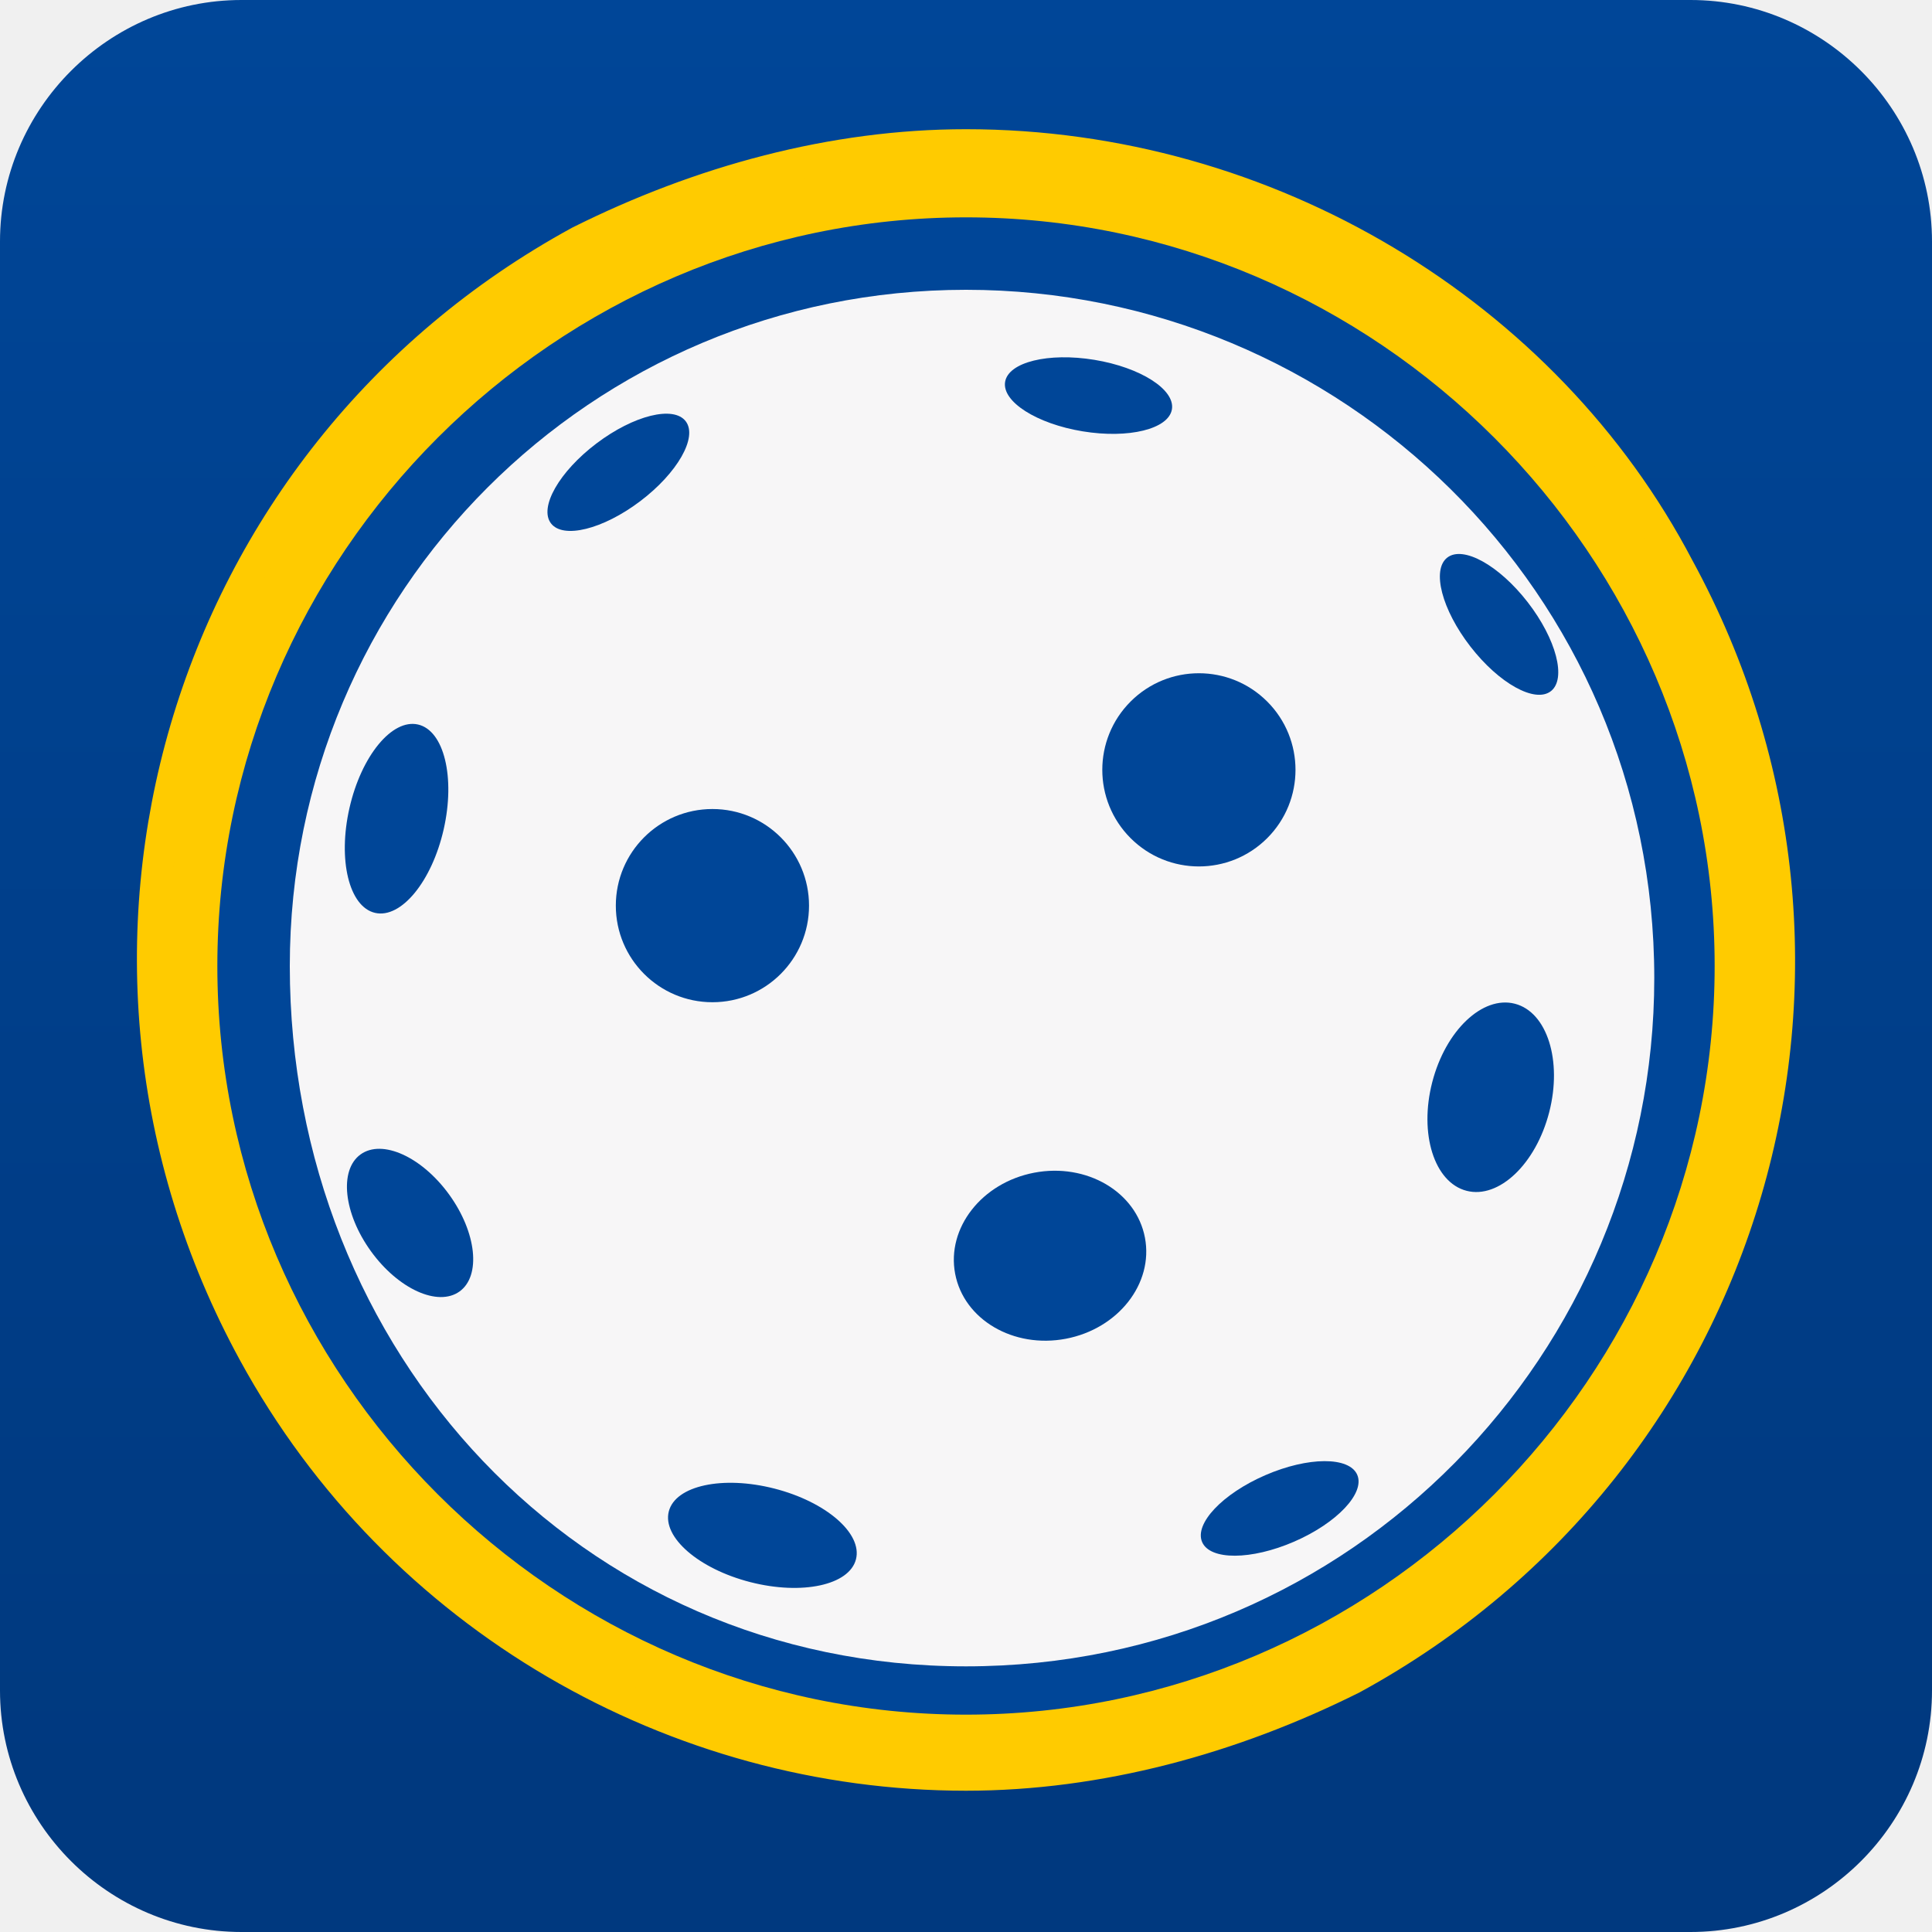
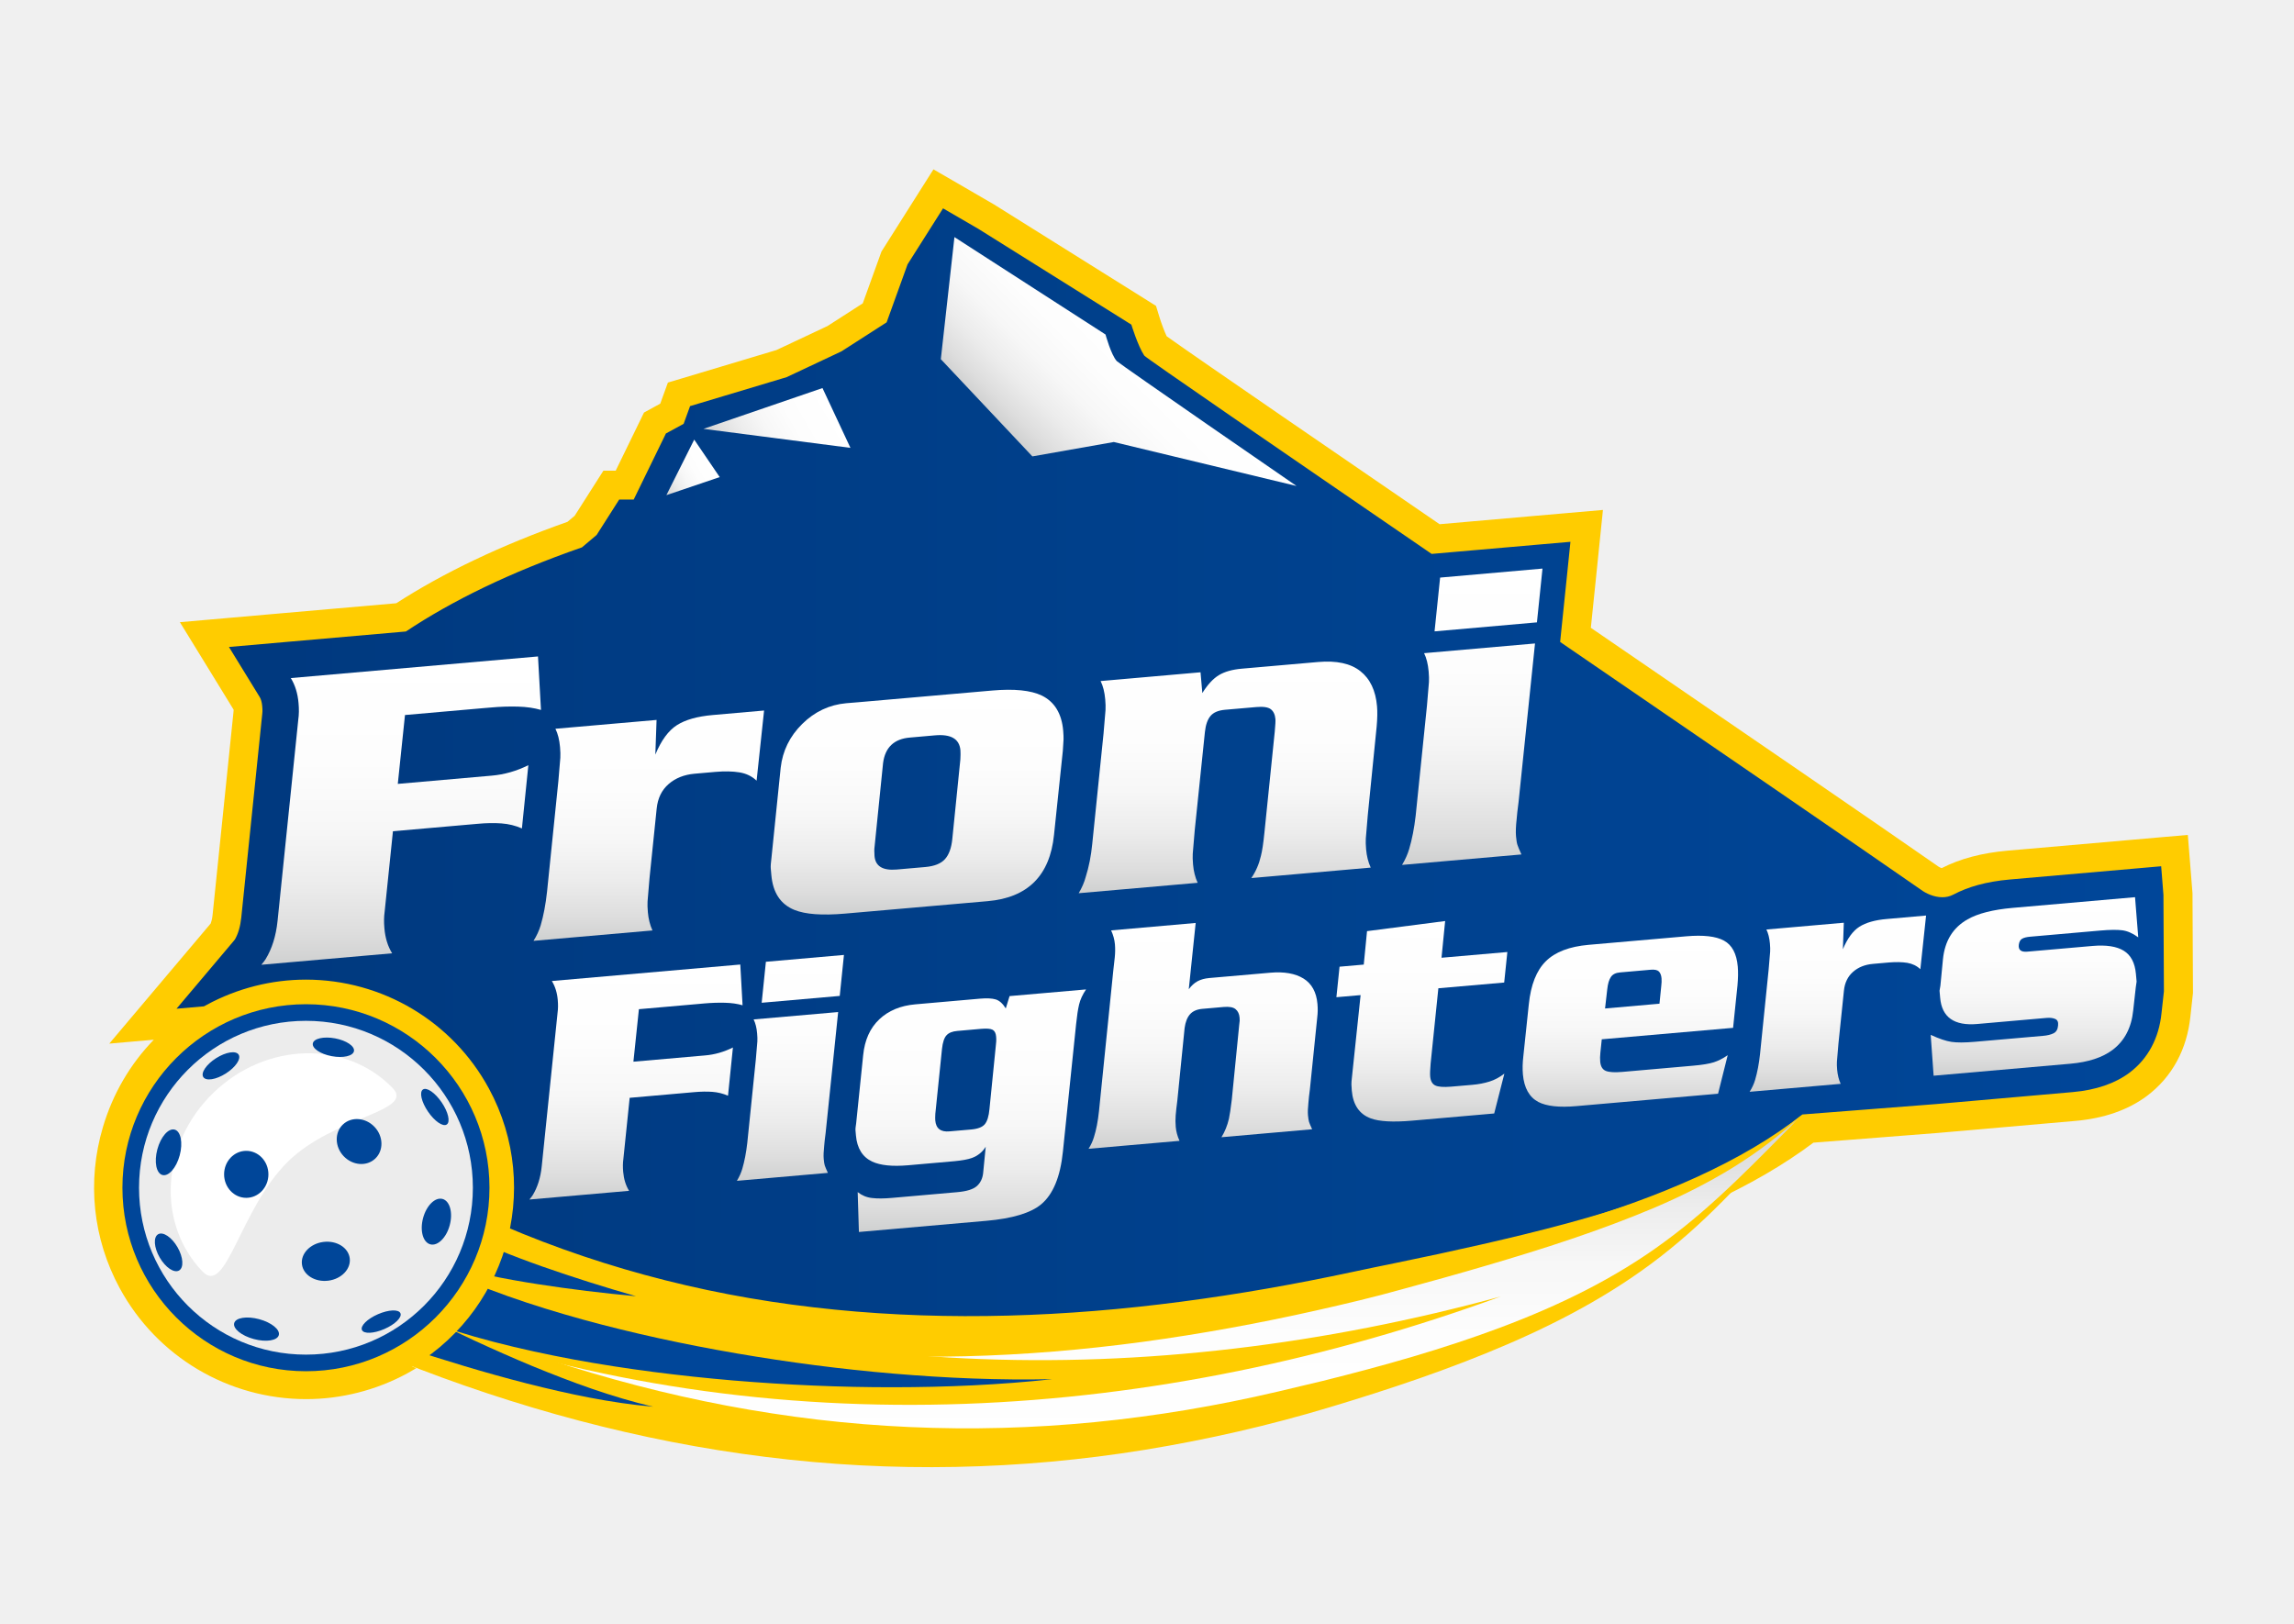
- <svg xmlns="http://www.w3.org/2000/svg" version="1.1" id="Ebene_1" x="0px" y="0px" viewBox="0 0 16 16" style="enable-background:new 0 0 16 16;" xml:space="preserve">
+ <svg xmlns="http://www.w3.org/2000/svg" version="1.1" x="0px" y="0px" viewBox="0 0 392.37 277.73" style="enable-background:new 0 0 392.37 277.73;" xml:space="preserve">
  <style type="text/css">
- 	.st0{fill:url(#SVGID_1_);}
- 	.st1{fill:#FFCB00;}
- 	.st2{fill:url(#SVGID_2_);}
- 	.st3{fill:#004698;}
- 	.st4{fill:none;}
- 	.st5{fill:#FFCB00;stroke:#FFCB00;stroke-width:0.26;stroke-miterlimit:10;}
- 	.st6{fill:#F7F6F7;}
+ 	.st0{fill:none;stroke:#000000;stroke-width:5.669;stroke-miterlimit:10;}
+ 	.st1{fill:none;}
+ 	.st2{fill:#004699;}
+ 	.st3{fill:none;stroke:#004699;stroke-width:4.252;stroke-miterlimit:10;}
+ 	.st4{fill:url(#SVGID_1_);}
+ 	.st5{fill:#FFCC00;}
+ 	.st6{fill:url(#SVGID_2_);}
+ 	.st7{fill:url(#SVGID_3_);}
+ 	.st8{fill:url(#SVGID_4_);}
+ 	.st9{fill:url(#SVGID_5_);}
+ 	.st10{fill:none;stroke:#FFCC00;stroke-width:5.492;stroke-miterlimit:10;}
+ 	.st11{fill:#FFCC00;stroke:#FFCC00;stroke-width:3.114;stroke-miterlimit:10;}
+ 	.st12{fill:#ECECEC;}
+ 	.st13{fill:#FFFFFF;}
+ 	.st14{fill:url(#SVGID_6_);}
+ 	.st15{fill:url(#SVGID_7_);}
+ 	.st16{fill:url(#SVGID_8_);}
+ 	.st17{fill:url(#SVGID_9_);}
+ 	.st18{fill:url(#SVGID_10_);}
+ 	.st19{fill:url(#SVGID_11_);}
+ 	.st20{fill:url(#SVGID_12_);}
+ 	.st21{fill:url(#SVGID_13_);}
+ 	.st22{fill:url(#SVGID_14_);}
+ 	.st23{fill:url(#SVGID_15_);}
+ 	.st24{fill:url(#SVGID_16_);}
+ 	.st25{fill:url(#SVGID_17_);}
+ 	.st26{fill:url(#SVGID_18_);}
</style>
-   <g>
-     <linearGradient id="SVGID_1_" gradientUnits="userSpaceOnUse" x1="-3.637979e-12" y1="8" x2="16" y2="8" gradientTransform="matrix(6.123234e-17 -1 1 6.123234e-17 0 16)">
-       <stop offset="7.943308e-02" style="stop-color:#00397F" />
-       <stop offset="1" style="stop-color:#004698" />
-     </linearGradient>
-     <path class="st0" d="M14,0c1.1,0,2,0.9,2,2v12c0,1.1-0.9,2-2,2H2c-1.1,0-2-0.9-2-2V2c0-1.1,0.9-2,2-2H14z" />
-   </g>
-   <g>
-     <path class="st5" d="M8,2.3c2,0,4,1.1,5,3c1.5,2.7,0.5,6.2-2.3,7.7c-0.9,0.5-1.8,0.7-2.7,0.7c-2,0-4-1.1-5-3C1.5,8,2.6,4.5,5.3,3   C6.2,2.6,7.1,2.3,8,2.3 M8,1.2L8,1.2c-1.1,0-2.2,0.3-3.2,0.8c-3.3,1.8-4.5,5.9-2.7,9.2c1.2,2.2,3.5,3.5,5.9,3.5   c1.1,0,2.2-0.3,3.2-0.8c3.3-1.8,4.5-5.9,2.7-9.2C12.8,2.6,10.5,1.2,8,1.2L8,1.2z" />
-     <g>
-       <path class="st6" d="M8,14C4.7,14,2.1,11.3,2.1,8S4.7,2.1,8,2.1s5.9,2.7,5.9,5.9S11.3,14,8,14z" />
-       <path class="st3" d="M8,2.4c3.1,0,5.7,2.5,5.7,5.7c0,3.1-2.5,5.7-5.7,5.7S2.4,11.2,2.4,8C2.4,4.9,4.9,2.4,8,2.4 M8,1.8    C4.6,1.8,1.8,4.6,1.8,8s2.8,6.2,6.2,6.2s6.2-2.8,6.2-6.2S11.4,1.8,8,1.8L8,1.8z" />
-     </g>
-     <circle class="st3" cx="5.9" cy="7.5" r="0.8" />
-     <ellipse transform="matrix(0.707 -0.7072 0.7072 0.707 -1.5966 8.852)" class="st3" cx="9.9" cy="6.4" rx="0.8" ry="0.8" />
-     <ellipse transform="matrix(0.9823 -0.1871 0.1871 0.9823 -1.7958 1.8112)" class="st3" cx="8.7" cy="10.4" rx="0.8" ry="0.7" />
-     <ellipse transform="matrix(0.222 -0.975 0.975 0.222 -3.9809 8.5102)" class="st3" cx="3.3" cy="6.7" rx="0.8" ry="0.4" />
-     <ellipse transform="matrix(0.8103 -0.586 0.586 0.8103 -5.2776 3.9362)" class="st3" cx="3.4" cy="10.1" rx="0.4" ry="0.7" />
-     <ellipse transform="matrix(0.7976 -0.6032 0.6032 0.7976 -1.2994 3.8772)" class="st3" cx="5.1" cy="3.9" rx="0.7" ry="0.3" />
-     <ellipse transform="matrix(0.7902 -0.6128 0.6128 0.7902 -0.5704 8.6606)" class="st3" cx="12.4" cy="5.2" rx="0.3" ry="0.7" />
-     <ellipse transform="matrix(0.1622 -0.9868 0.9868 0.1622 4.2984 11.622)" class="st3" cx="9" cy="3.3" rx="0.3" ry="0.7" />
-     <ellipse transform="matrix(0.2477 -0.9688 0.9688 0.2477 -7.5505 15.6728)" class="st3" cx="6.3" cy="12.7" rx="0.4" ry="0.8" />
-     <ellipse transform="matrix(0.2499 -0.9683 0.9683 0.2499 0.4351 18.8199)" class="st3" cx="12.4" cy="9.1" rx="0.8" ry="0.5" />
-     <ellipse transform="matrix(0.9174 -0.3979 0.3979 0.9174 -4.1004 5.2424)" class="st3" cx="10.6" cy="12.5" rx="0.7" ry="0.3" />
+   <g id="HG">
+     <g>
+       <path class="st0" d="M363.3,145.2" />
+     </g>
+     <g>
+       <path class="st1" d="M256.66,221.87" />
+     </g>
+     <g>
+       <path class="st1" d="M76.64,220.19" />
+     </g>
+     <g>
+       <path class="st0" d="M363.93,145.94" />
+     </g>
+     <g>
+       <path class="st0" d="M344.77,147.51" />
+     </g>
+     <path class="st2" d="M263.83,97.26l-0.95,9.2L245.37,108l0.95-9.2L263.83,97.26z" />
+     <path class="st3" d="M263.83,97.26l-0.95,9.2L245.37,108l0.95-9.2L263.83,97.26z" />
+     <path class="st2" d="M331.96,146.11" />
+     <g>
+       <linearGradient id="SVGID_1_" gradientUnits="userSpaceOnUse" x1="18.541" y1="134.583" x2="372.594" y2="134.583">
+         <stop offset="0.079" style="stop-color:#00397F" />
+         <stop offset="0.546" style="stop-color:#00418D" />
+         <stop offset="1" style="stop-color:#004699" />
+       </linearGradient>
+       <path class="st4" d="M52.34,236.86c-12.41,0-23.8-6.77-29.71-17.67c-4.29-7.92-5.25-17.04-2.68-25.7    c2.33-7.84,7.29-14.43,14.09-18.79l-9.62,0.84c0,0,13.67-16.19,13.69-16.22c0.34-0.65,0.58-1.55,0.69-2.64l3.58-34.71l0.02-0.13    c0-0.03,0.03-0.28-0.01-0.83c-0.03-0.36-0.09-0.5-0.09-0.51l-7.34-11.95l33.63-2.94c8.15-5.35,18.13-10.11,29.7-14.16l1.87-1.58    l4.38-6.89h2.29l5.18-10.62l2.9-1.58l1.21-3.32l17.55-5.26l9.05-4.26l6.87-4.42l3.39-9.39l7.48-11.83l8.12,4.72l27,16.91    l0.27,0.89c0.35,1.17,1.1,3.26,1.72,4.36c3.33,2.47,32.83,22.69,47.94,33.04l25.84-2.26l-1.92,18.65    c24.07,16.49,50.95,34.9,60.55,41.59c0.56,0.42,1.44,0.82,2.21,0.82c0.29,0,0.53-0.05,0.74-0.17c2.94-1.55,6.42-2.49,10.63-2.86    l28.32-2.48l0.59,7.48l0.08,16.75l-0.42,3.84c-0.5,4.98-2.73,9.1-6.44,11.9c-2.86,2.14-6.55,3.42-10.99,3.81l-23.38,2.04    l-22.14,1.72c-21.01,16.11-56.41,24.43-103.04,31.92c-14.43,2.32-28.94,3.5-43.13,3.5c0,0,0,0,0,0c-29.49,0-57.3-5.21-78.72-14.69    c-2.7,8.09-8.38,14.91-15.92,19C63.49,235.45,57.93,236.86,52.34,236.86z" />
+       <path class="st5" d="M161.3,35.64l6.06,3.52l26.15,16.37c0,0,1.11,3.65,2.21,5.3c0.25,0.37,22.6,15.72,49.15,33.92l0.24-0.02    l17.52-1.53l5.98-0.52L268,98.65l-0.95,9.2l-0.2,1.96c26.37,18.06,52.19,35.75,61.75,42.41c0.75,0.56,2.15,1.26,3.62,1.26    c0.63,0,1.28-0.13,1.9-0.46c2.45-1.3,5.58-2.22,9.69-2.58l20.94-1.83l4.9-0.43l0.39,4.9l0.08,16.51l-0.41,3.7    c-0.43,4.3-2.32,7.82-5.47,10.2c-2.48,1.85-5.74,2.97-9.71,3.32l-23.38,2.05l-22.86,1.78c-20.46,16.04-55.4,24.32-102.5,31.89    c-14.6,2.35-28.96,3.46-42.74,3.46c-30.98,0-59.05-5.65-80.3-15.66c-1.99,8.35-7.38,15.86-15.51,20.27    c-4.57,2.48-9.72,3.79-14.9,3.79c-11.5,0-22.06-6.28-27.54-16.38c-8.23-15.17-2.58-34.2,12.59-42.42    c2.25-1.22,4.65-2.16,7.12-2.79c-0.16-0.49-0.31-0.97-0.45-1.46l-13.87,1.21l9.74-11.54c0.13-0.16,0.21-0.26,0.25-0.31    c0.56-0.97,0.93-2.23,1.09-3.76l3.55-34.48l0.01-0.13l0.02-0.13c0.04-0.25,0.07-0.69,0-1.41c-0.06-0.66-0.2-1.17-0.42-1.54    l-5.27-8.58l10.03-0.88l20.24-1.77c7.77-5.18,17.63-10.05,30.11-14.39l2.51-2.12l3.86-6.06h2.48l5.51-11.3l3.03-1.65l1.1-3.03    l16.53-4.96l9.37-4.41l7.72-4.96l3.58-9.92L161.3,35.64 M159.66,28.97L157.11,33l-6.06,9.58l-0.29,0.46l-0.18,0.51l-3.01,8.34    l-6.03,3.88l-8.74,4.11l-16.18,4.85l-2.38,0.71l-0.85,2.34l-0.46,1.27l-1.39,0.76l-1.39,0.76l-0.69,1.42l-4.15,8.52h-2.1    l-1.46,2.29l-3.45,5.42l-1.23,1.04c-11.33,4-21.17,8.68-29.29,13.93l-19,1.66l-10.03,0.88l-7.98,0.7l4.19,6.82l4.99,8.13    c0.01,0.09,0.01,0.15,0.01,0.19l-0.01,0.04l-0.01,0.1l-0.01,0.1l-0.01,0.13l-3.55,34.48c-0.08,0.8-0.23,1.28-0.33,1.55    l-9.61,11.38l-7.74,9.17l7.62-0.67c-4.02,4.14-7.01,9.23-8.7,14.93c-2.76,9.29-1.74,19.09,2.87,27.58    c6.35,11.7,18.57,18.97,31.89,18.97c5.99,0,11.96-1.52,17.26-4.39c7.29-3.95,12.97-10.3,16.14-17.87    c21.39,8.97,48.58,13.87,77.31,13.87c14.33,0,28.97-1.19,43.53-3.53c27.19-4.37,46.26-8.35,61.84-12.9    c17.99-5.26,31.66-11.5,41.72-19.05l21.39-1.67l23.42-2.05c4.9-0.43,9.02-1.87,12.25-4.28c4.29-3.24,6.85-7.96,7.43-13.67    l0.4-3.65l0.03-0.28l0-0.29l-0.08-16.51l0-0.18l-0.01-0.18l-0.39-4.9l-0.4-4.98l-4.97,0.43l-4.9,0.43l-20.94,1.83    c-4.42,0.39-8.12,1.37-11.29,2.99c-0.17-0.05-0.4-0.16-0.53-0.25l-0.05-0.03l-0.08-0.06c-9.46-6.6-34.55-23.79-59.35-40.77    l0.85-8.23l0.61-5.97l0.61-5.96l-5.97,0.52l-5.98,0.52l-15.99,1.4c-13.82-9.47-41.82-28.66-46.68-32.15    c-0.41-0.87-0.95-2.32-1.28-3.42l-0.54-1.77l-1.57-0.99l-26.15-16.37l-0.07-0.04l-0.07-0.04l-6.06-3.52L159.66,28.97L159.66,28.97    z" />
+     </g>
+   </g>
+   <g id="Schnee">
+     <linearGradient id="SVGID_2_" gradientUnits="userSpaceOnUse" x1="176.421" y1="77.921" x2="196.473" y2="57.868">
+       <stop offset="0" style="stop-color:#CFD0D0" />
+       <stop offset="0.1" style="stop-color:#DDDDDD" />
+       <stop offset="0.262" style="stop-color:#ECECEC" />
+       <stop offset="0.444" style="stop-color:#F7F7F7" />
+       <stop offset="0.66" style="stop-color:#FDFDFD" />
+       <stop offset="1" style="stop-color:#FFFFFF" />
+     </linearGradient>
+     <path class="st6" d="M191.02,61.77c-0.98-1.06-1.93-4.55-1.93-4.55l-25.84-16.66l-2.33,20.88l15.66,16.63l13.93-2.46l31.25,7.52   C221.74,83.14,191.46,62.24,191.02,61.77z" />
+     <linearGradient id="SVGID_3_" gradientUnits="userSpaceOnUse" x1="124.165" y1="80.022" x2="142.455" y2="69.462">
+       <stop offset="0" style="stop-color:#CFD0D0" />
+       <stop offset="0.1" style="stop-color:#DDDDDD" />
+       <stop offset="0.262" style="stop-color:#ECECEC" />
+       <stop offset="0.444" style="stop-color:#F7F7F7" />
+       <stop offset="0.66" style="stop-color:#FDFDFD" />
+       <stop offset="1" style="stop-color:#FFFFFF" />
+     </linearGradient>
+     <polygon class="st7" points="120.32,73.36 140.68,66.38 145.46,76.61  " />
+     <linearGradient id="SVGID_4_" gradientUnits="userSpaceOnUse" x1="112.988" y1="82.985" x2="121.173" y2="78.26">
+       <stop offset="0" style="stop-color:#CFD0D0" />
+       <stop offset="0.1" style="stop-color:#DDDDDD" />
+       <stop offset="0.262" style="stop-color:#ECECEC" />
+       <stop offset="0.444" style="stop-color:#F7F7F7" />
+       <stop offset="0.66" style="stop-color:#FDFDFD" />
+       <stop offset="1" style="stop-color:#FFFFFF" />
+     </linearGradient>
+     <polygon class="st8" points="118.74,75.2 123.1,81.61 113.98,84.7  " />
+   </g>
+   <g id="Schweif">
+     <linearGradient id="SVGID_5_" gradientUnits="userSpaceOnUse" x1="187.792" y1="191.32" x2="187.792" y2="247.313">
+       <stop offset="0" style="stop-color:#CFD0D0" />
+       <stop offset="0.1" style="stop-color:#DDDDDD" />
+       <stop offset="0.262" style="stop-color:#ECECEC" />
+       <stop offset="0.444" style="stop-color:#F7F7F7" />
+       <stop offset="0.66" style="stop-color:#FDFDFD" />
+       <stop offset="1" style="stop-color:#FFFFFF" />
+     </linearGradient>
+     <path class="st9" d="M77.51,210.63l-9.46,22.11c0,0,42.36,19.4,116.1,13.43c45.55-3.69,86.06-21.1,97.74-30.39   c15.12-12.02,25.64-24.46,25.64-24.46s-2.78,2.02-4.68,3.66c-3.22,2.77-8.05,6.32-26,12.76c-20.56,7.38-53.83,13.91-79.18,16.43   C122.75,231.61,77.51,210.63,77.51,210.63z" />
+     <g>
+       <path class="st5" d="M77.08,211.46c13.65,6.25,28.01,11.14,42.77,14.62c14.76,3.48,29.93,5.55,45.23,6.28    c30.61,1.47,61.65-2.41,91.62-10.59c-29.18,10.65-60.13,17.24-91.66,18.37c-15.75,0.56-31.63-0.25-47.38-2.6    c-15.74-2.34-31.33-6.22-46.45-11.67L77.08,211.46z" />
+     </g>
+     <g>
+       <path class="st5" d="M71.63,224.12c19.32,8.32,39.6,14.47,60.41,17.65c20.8,3.22,42.08,3.39,63.03,0.59    c5.24-0.69,10.46-1.57,15.65-2.61c5.19-1.03,10.33-2.29,15.51-3.53c10.32-2.57,20.57-5.44,30.5-9.17    c9.92-3.73,19.53-8.37,28.07-14.7c8.59-6.27,15.94-14.12,23.49-21.69c-7.17,7.92-14.13,16.12-22.54,22.92    c-8.36,6.85-17.96,12.08-27.86,16.35c-9.91,4.28-20.15,7.69-30.45,10.79c-10.29,3.1-20.88,5.53-31.56,7.27    c-21.37,3.48-43.31,3.94-64.88,1.23c-21.59-2.67-42.76-8.43-62.96-16.46L71.63,224.12z" />
+     </g>
+     <g>
+       <path class="st2" d="M71.35,224.61c6.49,3.22,13.05,6.3,19.74,9.08c6.7,2.75,13.52,5.27,20.62,6.94    c-7.28-0.64-14.49-2.18-21.61-3.98c-7.12-1.82-14.15-3.97-21.13-6.27L71.35,224.61z" />
+     </g>
+     <g>
+       <path class="st2" d="M74.81,216.77c7.8,3.73,16.28,6.57,24.88,8.95c8.62,2.37,17.43,4.26,26.31,5.79    c8.88,1.52,17.85,2.7,26.86,3.46c9.01,0.76,18.07,1.15,27.15,0.95c-9.03,0.98-18.14,1.37-27.25,1.38    c-9.12,0.01-18.24-0.4-27.36-1.16c-9.11-0.78-18.22-1.92-27.29-3.59c-9.07-1.7-18.1-3.86-27.02-7.21L74.81,216.77z" />
+     </g>
+     <path class="st10" d="M328.6,152.23" />
+     <g>
+       <path class="st5" d="M79.39,206.62c17.61,8.43,36.63,13.95,56.12,16.55c19.5,2.63,39.41,2.48,59.12,0.38    c9.86-1.06,19.69-2.58,29.45-4.49c4.89-0.94,9.74-2.04,14.65-3.02c4.9-1,9.78-2.05,14.65-3.16c9.73-2.22,19.41-4.67,28.81-7.97    c4.69-1.66,9.28-3.61,13.68-5.95c4.4-2.34,8.56-5.13,12.43-8.32c-3.66,3.42-7.68,6.48-11.97,9.12c-4.29,2.64-8.82,4.9-13.46,6.87    c-9.29,3.92-18.91,7-28.55,9.83c-4.82,1.42-9.66,2.77-14.51,4.08c-4.83,1.36-9.74,2.51-14.65,3.62    c-9.83,2.21-19.78,4.03-29.8,5.39c-20.04,2.69-40.47,3.42-60.76,1.26c-20.28-2.14-40.35-7.34-59.13-15.71L79.39,206.62z" />
+     </g>
+     <g>
+       <path class="st2" d="M77.63,210.25c2.3,1.26,4.81,2.39,7.35,3.44c2.55,1.05,5.16,2.03,7.79,2.96c5.27,1.85,10.62,3.53,16.02,5.08    c-5.6-0.52-11.19-1.19-16.78-2.06c-2.8-0.43-5.59-0.93-8.39-1.51c-2.8-0.59-5.61-1.26-8.46-2.19L77.63,210.25z" />
+     </g>
+   </g>
+   <g id="Ball">
+     <path class="st11" d="M52.31,174.62c10.13,0,19.95,5.41,25.12,14.94c7.52,13.86,2.37,31.19-11.49,38.7   c-4.32,2.34-8.99,3.46-13.58,3.46c-10.13,0-19.95-5.41-25.12-14.94c-7.52-13.86-2.37-31.19,11.49-38.7   C43.05,175.73,47.71,174.62,52.31,174.62 M52.31,169.13L52.31,169.13c-5.63,0-11.23,1.43-16.2,4.12   c-16.5,8.95-22.64,29.65-13.7,46.15c5.96,10.99,17.44,17.82,29.95,17.82c5.63,0,11.23-1.43,16.2-4.12   c16.5-8.95,22.64-29.65,13.7-46.15C76.3,175.95,64.82,169.13,52.31,169.13L52.31,169.13z" />
+     <g>
+       <path class="st12" d="M52.33,233.14c-16.53,0-29.97-13.44-29.97-29.97s13.44-29.97,29.97-29.97s29.97,13.44,29.97,29.97    S68.86,233.14,52.33,233.14z" />
+       <path class="st2" d="M52.33,174.62c15.77,0,28.55,12.78,28.55,28.55c0,15.77-12.78,28.55-28.55,28.55s-28.55-12.78-28.55-28.55    C23.78,187.4,36.56,174.62,52.33,174.62 M52.33,171.78c-17.31,0-31.39,14.08-31.39,31.39s14.08,31.39,31.39,31.39    s31.39-14.08,31.39-31.39S69.64,171.78,52.33,171.78L52.33,171.78z" />
+     </g>
+     <path class="st13" d="M67.16,186.12c3.88,4.02-10.11,4.86-17.95,12.62c-8.21,8.13-10.48,22.99-14.55,18.78   c-7.95-8.23-7.13-21.93,1.85-30.6C45.48,178.24,59.2,177.89,67.16,186.12z" />
+     <ellipse class="st2" cx="42.12" cy="200.88" rx="3.79" ry="4.02" />
+     <ellipse transform="matrix(0.7265 -0.6871 0.6871 0.7265 -117.3789 95.6129)" class="st2" cx="61.43" cy="195.27" rx="3.64" ry="4.02" />
+     <ellipse transform="matrix(0.9919 -0.1269 0.1269 0.9919 -26.9268 8.816)" class="st2" cx="55.73" cy="215.76" rx="4.12" ry="3.34" />
+     <ellipse transform="matrix(0.2595 -0.9657 0.9657 0.2595 -169.0062 173.8125)" class="st2" cx="28.84" cy="197.11" rx="4.02" ry="1.98" />
+     <ellipse transform="matrix(0.866 -0.5 0.5 0.866 -103.252 43.1241)" class="st2" cx="28.84" cy="214.23" rx="1.76" ry="3.58" />
+     <ellipse transform="matrix(0.8441 -0.5362 0.5362 0.8441 -91.869 48.7002)" class="st2" cx="37.8" cy="182.31" rx="3.58" ry="1.55" />
+     <ellipse transform="matrix(0.8262 -0.5634 0.5634 0.8262 -93.7566 74.8258)" class="st2" cx="74.38" cy="189.35" rx="1.41" ry="3.62" />
+     <ellipse transform="matrix(0.1842 -0.9829 0.9829 0.1842 -129.5645 202.1882)" class="st2" cx="57.02" cy="179.15" rx="1.55" ry="3.58" />
+     <ellipse transform="matrix(0.2595 -0.9657 0.9657 0.2595 -187.0667 210.733)" class="st2" cx="43.88" cy="227.35" rx="1.76" ry="3.95" />
+     <ellipse transform="matrix(0.2595 -0.9657 0.9657 0.2595 -146.5211 226.8338)" class="st2" cx="74.65" cy="208.96" rx="4.02" ry="2.36" />
+     <ellipse transform="matrix(0.9169 -0.3992 0.3992 0.9169 -84.8256 44.825)" class="st2" cx="65.2" cy="226.06" rx="3.59" ry="1.38" />
+   </g>
+   <g id="Froni_Fighters">
+     <linearGradient id="SVGID_6_" gradientUnits="userSpaceOnUse" x1="347.974" y1="184.006" x2="347.974" y2="153.474">
+       <stop offset="0" style="stop-color:#CFD0D0" />
+       <stop offset="0.1" style="stop-color:#DDDDDD" />
+       <stop offset="0.262" style="stop-color:#ECECEC" />
+       <stop offset="0.444" style="stop-color:#F7F7F7" />
+       <stop offset="0.66" style="stop-color:#FDFDFD" />
+       <stop offset="1" style="stop-color:#FFFFFF" />
+     </linearGradient>
+     <path class="st14" d="M331.89,168.61l0.44-4.56c0.32-3.12,1.72-5.38,4.21-6.79c1.77-1.01,4.34-1.66,7.7-1.96l20.94-1.83l0.55,6.87   c-0.95-0.7-1.87-1.1-2.76-1.21c-0.88-0.11-2.14-0.09-3.76,0.05l-11.96,1.05c-0.59,0.05-1.05,0.16-1.37,0.34   c-0.32,0.17-0.51,0.52-0.58,1.03c-0.11,0.88,0.37,1.28,1.44,1.19l11.19-0.98c2.33-0.2,4.1,0.07,5.32,0.82   c1.22,0.75,1.91,2.07,2.08,3.95c0.04,0.44,0.08,0.89,0.12,1.33c-0.07,0.45-0.12,0.77-0.14,0.96l-0.44,3.95   c-0.3,2.97-1.48,5.23-3.54,6.78c-1.75,1.31-4.15,2.09-7.22,2.36l-23.38,2.05l-0.5-6.99c1.43,0.66,2.61,1.06,3.54,1.2   c0.92,0.14,2.25,0.14,3.99-0.01l11.69-1.02c0.74-0.06,1.34-0.21,1.8-0.44c0.46-0.23,0.72-0.68,0.77-1.35   c0.06-0.56-0.1-0.93-0.49-1.1c-0.39-0.17-0.88-0.23-1.47-0.18l-11.85,1.04c-3.95,0.35-6.07-1.14-6.36-4.47   c-0.04-0.41-0.07-0.81-0.11-1.22C331.82,169.04,331.87,168.76,331.89,168.61z" />
+     <linearGradient id="SVGID_7_" gradientUnits="userSpaceOnUse" x1="314.355" y1="186.758" x2="314.355" y2="156.6">
+       <stop offset="0" style="stop-color:#CFD0D0" />
+       <stop offset="0.1" style="stop-color:#DDDDDD" />
+       <stop offset="0.262" style="stop-color:#ECECEC" />
+       <stop offset="0.444" style="stop-color:#F7F7F7" />
+       <stop offset="0.66" style="stop-color:#FDFDFD" />
+       <stop offset="1" style="stop-color:#FFFFFF" />
+     </linearGradient>
+     <path class="st15" d="M301.04,180.3l1.47-14.42c0.15-1.69,0.24-2.72,0.26-3.09c0.02-0.37,0.01-0.84-0.04-1.39   c-0.08-0.96-0.29-1.76-0.6-2.4l13.24-1.16l-0.16,4.54c0.77-1.85,1.71-3.14,2.82-3.85c1.11-0.71,2.68-1.16,4.71-1.33l6.7-0.59   l-0.98,9.18c-0.61-0.58-1.36-0.94-2.24-1.09c-0.89-0.14-1.94-0.16-3.16-0.06l-2.71,0.24c-1.37,0.12-2.5,0.57-3.4,1.36   c-0.9,0.79-1.42,1.86-1.56,3.21l-0.94,9.07c-0.15,1.69-0.24,2.72-0.26,3.09c-0.02,0.37-0.01,0.84,0.04,1.39   c0.08,0.89,0.28,1.69,0.6,2.4l-15.57,1.36c0.42-0.67,0.74-1.35,0.94-2.04C300.57,183.46,300.86,181.99,301.04,180.3z" />
+     <linearGradient id="SVGID_8_" gradientUnits="userSpaceOnUse" x1="108.774" y1="205.186" x2="108.774" y2="164.995">
+       <stop offset="0" style="stop-color:#CFD0D0" />
+       <stop offset="0.1" style="stop-color:#DDDDDD" />
+       <stop offset="0.262" style="stop-color:#ECECEC" />
+       <stop offset="0.444" style="stop-color:#F7F7F7" />
+       <stop offset="0.66" style="stop-color:#FDFDFD" />
+       <stop offset="1" style="stop-color:#FFFFFF" />
+     </linearGradient>
+     <path class="st16" d="M92.66,199.5l2.71-26.28c0.09-0.64,0.1-1.36,0.03-2.17c-0.11-1.25-0.45-2.33-1.01-3.24l32.23-2.82l0.39,6.97   c-0.88-0.26-1.88-0.4-3.01-0.43c-1.13-0.03-2.33,0.01-3.58,0.12l-0.99,0.09l-10.15,0.89l-0.94,8.98l12.25-1.07   c1.66-0.14,3.25-0.6,4.77-1.36l-0.84,8.25c-0.85-0.37-1.74-0.59-2.67-0.66c-0.93-0.07-1.97-0.05-3.11,0.05l-11.04,0.97l-1.08,10.49   c-0.09,0.64-0.1,1.36-0.03,2.17c0.11,1.25,0.44,2.33,1.01,3.25l-17.05,1.49c0.23-0.28,0.42-0.52,0.55-0.72   C91.94,203.1,92.46,201.45,92.66,199.5z" />
+     <linearGradient id="SVGID_9_" gradientUnits="userSpaceOnUse" x1="135.194" y1="201.985" x2="135.194" y2="163.349">
+       <stop offset="0" style="stop-color:#CFD0D0" />
+       <stop offset="0.1" style="stop-color:#DDDDDD" />
+       <stop offset="0.262" style="stop-color:#ECECEC" />
+       <stop offset="0.444" style="stop-color:#F7F7F7" />
+       <stop offset="0.66" style="stop-color:#FDFDFD" />
+       <stop offset="1" style="stop-color:#FFFFFF" />
+     </linearGradient>
+     <path class="st17" d="M127.81,195.56l1.47-14.34c0.15-1.68,0.24-2.7,0.26-3.07c0.02-0.37,0.01-0.83-0.04-1.38   c-0.08-0.95-0.28-1.75-0.6-2.39l14.46-1.26l-2.14,20.66c-0.13,1.01-0.22,1.76-0.25,2.24c-0.1,0.93-0.13,1.68-0.08,2.23   c0.04,0.51,0.11,0.89,0.18,1.12c0.08,0.23,0.25,0.65,0.53,1.26l-15.56,1.36c0.42-0.7,0.73-1.4,0.93-2.08   C127.34,198.65,127.62,197.2,127.81,195.56z M144.35,163.35l-0.72,7.01l-13.35,1.17l0.72-7.01L144.35,163.35z" />
+     <linearGradient id="SVGID_10_" gradientUnits="userSpaceOnUse" x1="166.032" y1="210.74" x2="166.032" y2="169.251">
+       <stop offset="0" style="stop-color:#CFD0D0" />
+       <stop offset="0.1" style="stop-color:#DDDDDD" />
+       <stop offset="0.262" style="stop-color:#ECECEC" />
+       <stop offset="0.444" style="stop-color:#F7F7F7" />
+       <stop offset="0.66" style="stop-color:#FDFDFD" />
+       <stop offset="1" style="stop-color:#FFFFFF" />
+     </linearGradient>
+     <path class="st18" d="M146.44,192.15l1.2-11.67c0.26-2.58,1.17-4.61,2.75-6.11c1.57-1.49,3.63-2.35,6.17-2.57l11.04-0.97   c1.18-0.1,2.08-0.06,2.71,0.13c0.63,0.19,1.2,0.7,1.72,1.54l0.65-2.11l13.08-1.14c-0.59,0.87-0.99,1.73-1.19,2.58   c-0.2,0.85-0.37,1.97-0.51,3.35l-2.26,21.83c-0.44,4.3-1.68,7.3-3.72,9c-1.8,1.49-4.92,2.43-9.37,2.82l-21.8,1.91l-0.21-6.82   c0.72,0.57,1.53,0.91,2.45,1.01c0.92,0.11,2.06,0.1,3.42-0.02l11.15-0.98c1.62-0.14,2.74-0.49,3.36-1.04   c0.62-0.55,0.98-1.3,1.08-2.24l0.44-4.49c-0.55,0.9-1.35,1.55-2.39,1.93c-0.68,0.24-1.67,0.42-2.96,0.54l-7.95,0.7   c-2.69,0.23-4.72,0.02-6.12-0.63c-1.66-0.78-2.59-2.28-2.78-4.48c-0.03-0.29-0.05-0.56-0.07-0.8   C146.3,193.17,146.34,192.75,146.44,192.15z M162.4,193.53l3.7-0.32c1.14-0.1,1.92-0.4,2.34-0.9c0.42-0.5,0.69-1.37,0.8-2.6   l1.07-10.66c0.09-0.64,0.12-1.22,0.07-1.73c-0.05-0.59-0.25-0.98-0.6-1.17c-0.35-0.19-1-0.24-1.96-0.16l-4.08,0.36   c-0.85,0.07-1.46,0.32-1.85,0.75c-0.39,0.42-0.65,1.2-0.77,2.32l-1.14,11.11c-0.03,0.52-0.03,0.89-0.01,1.11   C160.08,193.04,160.9,193.67,162.4,193.53z" />
+     <linearGradient id="SVGID_11_" gradientUnits="userSpaceOnUse" x1="205.796" y1="196.529" x2="205.796" y2="157.893">
+       <stop offset="0" style="stop-color:#CFD0D0" />
+       <stop offset="0.1" style="stop-color:#DDDDDD" />
+       <stop offset="0.262" style="stop-color:#ECECEC" />
+       <stop offset="0.444" style="stop-color:#F7F7F7" />
+       <stop offset="0.66" style="stop-color:#FDFDFD" />
+       <stop offset="1" style="stop-color:#FFFFFF" />
+     </linearGradient>
+     <path class="st19" d="M187.97,190.1l2.45-24.09c0.09-0.71,0.17-1.45,0.25-2.22c0.08-0.77,0.09-1.52,0.03-2.25   c-0.07-0.81-0.29-1.6-0.65-2.39l14.46-1.27l-1.18,11.34c0.46-0.63,0.97-1.09,1.52-1.38c0.55-0.29,1.21-0.47,1.98-0.54l10.43-0.91   c2.39-0.21,4.29,0.13,5.7,1c1.41,0.88,2.21,2.33,2.38,4.35c0.07,0.77,0.06,1.51-0.03,2.23l-1.26,12.34   c-0.13,1.01-0.22,1.76-0.25,2.25c-0.1,0.94-0.13,1.68-0.08,2.23c0.05,0.51,0.11,0.89,0.18,1.12c0.08,0.24,0.25,0.66,0.53,1.26   l-15.51,1.36c0.58-0.94,1.01-2,1.28-3.17c0.13-0.6,0.3-1.69,0.49-3.27l1.27-12.79c0.05-0.3,0.07-0.54,0.08-0.7   c0-0.17,0-0.34-0.02-0.53c-0.05-0.62-0.28-1.11-0.68-1.44c-0.4-0.34-1.08-0.46-2.03-0.38l-3.64,0.32c-0.96,0.08-1.67,0.4-2.14,0.94   c-0.47,0.54-0.77,1.32-0.91,2.33l-1.25,12.45c-0.13,1.01-0.23,1.85-0.28,2.5c-0.05,0.65-0.05,1.31,0.01,1.97   c0.07,0.81,0.29,1.61,0.65,2.39l-15.56,1.36c0.42-0.67,0.73-1.34,0.93-2.03C187.51,193.25,187.79,191.78,187.97,190.1z" />
+     <linearGradient id="SVGID_12_" gradientUnits="userSpaceOnUse" x1="243.2" y1="191.837" x2="243.2" y2="157.553">
+       <stop offset="0" style="stop-color:#CFD0D0" />
+       <stop offset="0.1" style="stop-color:#DDDDDD" />
+       <stop offset="0.262" style="stop-color:#ECECEC" />
+       <stop offset="0.444" style="stop-color:#F7F7F7" />
+       <stop offset="0.66" style="stop-color:#FDFDFD" />
+       <stop offset="1" style="stop-color:#FFFFFF" />
+     </linearGradient>
+     <path class="st20" d="M231.26,184.08l1.46-13.86l-4.14,0.36l0.54-5.22l4.14-0.36l0.56-5.72l13.36-1.73l-0.62,6.28l11.26-0.98   l-0.54,5.22l-11.26,0.98l-1.32,12.85c-0.09,1.05-0.12,1.79-0.08,2.23c0.07,0.77,0.35,1.29,0.86,1.54c0.5,0.25,1.42,0.32,2.74,0.21   l3.59-0.31c1.07-0.09,2.05-0.28,2.95-0.56c0.9-0.28,1.75-0.74,2.55-1.36l-1.74,6.82l-14.07,1.23c-3.24,0.28-5.58,0.15-7.04-0.39   c-1.95-0.72-3.04-2.31-3.25-4.78c-0.04-0.44-0.06-0.78-0.06-1.02C231.13,185.27,231.18,184.79,231.26,184.08z" />
+     <linearGradient id="SVGID_13_" gradientUnits="userSpaceOnUse" x1="278.864" y1="189.33" x2="278.864" y2="160.073">
+       <stop offset="0" style="stop-color:#CFD0D0" />
+       <stop offset="0.1" style="stop-color:#DDDDDD" />
+       <stop offset="0.262" style="stop-color:#ECECEC" />
+       <stop offset="0.444" style="stop-color:#F7F7F7" />
+       <stop offset="0.66" style="stop-color:#FDFDFD" />
+       <stop offset="1" style="stop-color:#FFFFFF" />
+     </linearGradient>
+     <path class="st21" d="M296.43,175.82l-22.46,1.96l-0.24,2.3c-0.06,0.56-0.07,1.06-0.03,1.5c0.07,0.85,0.4,1.38,0.97,1.61   c0.58,0.23,1.51,0.28,2.8,0.17l12.08-1.06c1.62-0.14,2.82-0.34,3.59-0.59c0.77-0.25,1.56-0.65,2.37-1.21l-1.65,6.59l-24.23,2.12   c-2.94,0.26-5.11,0.02-6.51-0.71c-1.56-0.83-2.43-2.4-2.64-4.72c-0.08-0.92-0.06-1.94,0.07-3.06l0.94-8.92   c0.34-3.33,1.31-5.79,2.91-7.37c1.6-1.59,4.04-2.52,7.32-2.81l16.72-1.46c2.91-0.25,5.05-0.01,6.43,0.74   c1.38,0.75,2.17,2.23,2.36,4.44c0.08,0.92,0.06,2-0.05,3.23L296.43,175.82z M283.84,171.69l0.3-2.97c0.07-0.52,0.08-0.99,0.05-1.39   c-0.05-0.51-0.2-0.9-0.46-1.16c-0.26-0.25-0.73-0.35-1.39-0.29l-5.24,0.46c-0.74,0.06-1.26,0.32-1.57,0.78   c-0.31,0.45-0.52,1.15-0.62,2.08l-0.38,3.31L283.84,171.69z" />
+     <g>
+       <linearGradient id="SVGID_14_" gradientUnits="userSpaceOnUse" x1="68.612" y1="165.027" x2="68.612" y2="112.296">
+         <stop offset="0" style="stop-color:#CFD0D0" />
+         <stop offset="0.1" style="stop-color:#DDDDDD" />
+         <stop offset="0.262" style="stop-color:#ECECEC" />
+         <stop offset="0.444" style="stop-color:#F7F7F7" />
+         <stop offset="0.66" style="stop-color:#FDFDFD" />
+         <stop offset="1" style="stop-color:#FFFFFF" />
+       </linearGradient>
+       <path class="st22" d="M47.47,157.57l3.55-34.48c0.12-0.84,0.14-1.78,0.04-2.84c-0.14-1.64-0.58-3.06-1.32-4.26l42.28-3.7    l0.51,9.15c-1.15-0.34-2.47-0.53-3.95-0.57c-1.49-0.04-3.05,0.01-4.69,0.16l-1.3,0.11l-13.32,1.17l-1.23,11.78l16.07-1.41    c2.17-0.19,4.26-0.79,6.26-1.79l-1.1,10.82c-1.11-0.49-2.28-0.77-3.5-0.86c-1.22-0.09-2.58-0.07-4.08,0.07l-14.48,1.27    l-1.42,13.77c-0.12,0.84-0.14,1.79-0.04,2.85c0.14,1.64,0.58,3.06,1.32,4.26l-22.37,1.96c0.31-0.36,0.55-0.68,0.72-0.94    C46.52,162.29,47.2,160.12,47.47,157.57z" />
+     </g>
+     <g>
+       <linearGradient id="SVGID_15_" gradientUnits="userSpaceOnUse" x1="110.971" y1="160.954" x2="110.971" y2="121.535">
+         <stop offset="0" style="stop-color:#CFD0D0" />
+         <stop offset="0.1" style="stop-color:#DDDDDD" />
+         <stop offset="0.262" style="stop-color:#ECECEC" />
+         <stop offset="0.444" style="stop-color:#F7F7F7" />
+         <stop offset="0.66" style="stop-color:#FDFDFD" />
+         <stop offset="1" style="stop-color:#FFFFFF" />
+       </linearGradient>
+       <path class="st23" d="M93.57,152.51l1.93-18.85c0.2-2.21,0.31-3.55,0.34-4.04c0.03-0.49,0.01-1.1-0.05-1.82    c-0.11-1.25-0.37-2.3-0.79-3.14l17.3-1.51l-0.21,5.93c1-2.42,2.23-4.1,3.68-5.03c1.45-0.93,3.5-1.51,6.16-1.74l8.76-0.77l-1.28,12    c-0.8-0.76-1.77-1.23-2.93-1.42c-1.16-0.19-2.54-0.22-4.13-0.08l-3.55,0.31c-1.79,0.16-3.27,0.75-4.44,1.77    c-1.18,1.03-1.86,2.42-2.04,4.19l-1.22,11.85c-0.2,2.21-0.31,3.55-0.34,4.04c-0.03,0.49-0.01,1.1,0.05,1.82    c0.1,1.16,0.36,2.21,0.79,3.14l-20.35,1.78c0.56-0.88,0.96-1.76,1.23-2.66C92.96,156.65,93.33,154.72,93.57,152.51z" />
+     </g>
+     <g>
+       <linearGradient id="SVGID_16_" gradientUnits="userSpaceOnUse" x1="156.862" y1="156.451" x2="156.862" y2="117.989">
+         <stop offset="0" style="stop-color:#CFD0D0" />
+         <stop offset="0.1" style="stop-color:#DDDDDD" />
+         <stop offset="0.262" style="stop-color:#ECECEC" />
+         <stop offset="0.444" style="stop-color:#F7F7F7" />
+         <stop offset="0.66" style="stop-color:#FDFDFD" />
+         <stop offset="1" style="stop-color:#FFFFFF" />
+       </linearGradient>
+       <path class="st24" d="M146.7,120.13l23.02-2.01c3.76-0.33,6.59-0.04,8.47,0.86c2.18,1.07,3.41,3.08,3.66,6.01    c0.05,0.63,0.07,1.12,0.06,1.49c-0.02,0.37-0.06,1.01-0.12,1.94l-1.51,14.4c-0.71,6.96-4.49,10.73-11.34,11.33l-24.4,2.13    c-3.91,0.34-6.8,0.13-8.66-0.63c-2.37-0.96-3.69-2.95-3.95-5.99c-0.04-0.43-0.07-0.81-0.1-1.12c-0.03-0.31,0.01-0.94,0.13-1.87    l1.57-15.35c0.33-2.89,1.56-5.39,3.69-7.49c2.13-2.1,4.64-3.28,7.53-3.54L146.7,120.13z M151.04,130.55l-1.45,14.28    c-0.06,0.4-0.06,0.93-0.01,1.61c0.15,1.74,1.41,2.5,3.78,2.3l4.92-0.43c1.54-0.14,2.66-0.58,3.35-1.35    c0.69-0.76,1.11-1.93,1.26-3.5l1.37-13.54c0.02-0.29,0.03-0.6,0.03-0.91c0-0.32-0.01-0.55-0.02-0.69    c-0.17-1.93-1.63-2.78-4.38-2.53l-4.2,0.37C152.93,126.37,151.38,127.85,151.04,130.55z" />
+     </g>
+     <g>
+       <linearGradient id="SVGID_17_" gradientUnits="userSpaceOnUse" x1="210.046" y1="152.795" x2="210.046" y2="113.172">
+         <stop offset="0" style="stop-color:#CFD0D0" />
+         <stop offset="0.1" style="stop-color:#DDDDDD" />
+         <stop offset="0.262" style="stop-color:#ECECEC" />
+         <stop offset="0.444" style="stop-color:#F7F7F7" />
+         <stop offset="0.66" style="stop-color:#FDFDFD" />
+         <stop offset="1" style="stop-color:#FFFFFF" />
+       </linearGradient>
+       <path class="st25" d="M186.82,144.35l1.93-18.85c0.2-2.21,0.31-3.55,0.34-4.04c0.03-0.49,0.01-1.09-0.05-1.82    c-0.11-1.25-0.37-2.3-0.79-3.14l17.09-1.5l0.31,3.55c0.9-1.44,1.84-2.46,2.83-3.06c0.99-0.6,2.31-0.97,3.95-1.11l13.03-1.14    c3.14-0.27,5.54,0.24,7.21,1.56c1.67,1.31,2.63,3.32,2.86,6.02c0.08,0.92,0.06,2.06-0.06,3.43l-1.52,15.16    c-0.2,2.21-0.31,3.55-0.34,4.04c-0.03,0.49-0.01,1.1,0.05,1.82c0.1,1.16,0.36,2.21,0.79,3.14l-20.42,1.79    c0.78-1.14,1.32-2.4,1.64-3.79c0.22-0.84,0.42-2.18,0.6-3.99l1.77-17.3c0.1-1.08,0.14-1.79,0.11-2.13    c-0.07-0.77-0.34-1.33-0.8-1.68c-0.47-0.35-1.31-0.47-2.51-0.36l-5.29,0.46c-1.16,0.1-1.99,0.45-2.5,1.06    c-0.51,0.6-0.83,1.52-0.96,2.75l-1.74,16.79c-0.2,2.21-0.31,3.55-0.34,4.04c-0.03,0.49-0.01,1.1,0.05,1.82    c0.1,1.16,0.36,2.21,0.79,3.14l-20.35,1.78c0.55-0.92,0.96-1.86,1.21-2.81C186.25,148.29,186.62,146.41,186.82,144.35z" />
+     </g>
+     <g>
+       <linearGradient id="SVGID_18_" gradientUnits="userSpaceOnUse" x1="251.824" y1="147.955" x2="251.824" y2="97.264">
+         <stop offset="0" style="stop-color:#CFD0D0" />
+         <stop offset="0.1" style="stop-color:#DDDDDD" />
+         <stop offset="0.262" style="stop-color:#ECECEC" />
+         <stop offset="0.444" style="stop-color:#F7F7F7" />
+         <stop offset="0.66" style="stop-color:#FDFDFD" />
+         <stop offset="1" style="stop-color:#FFFFFF" />
+       </linearGradient>
+       <path class="st26" d="M242.14,139.52l1.93-18.81c0.2-2.2,0.31-3.55,0.34-4.03c0.03-0.49,0.01-1.09-0.05-1.82    c-0.11-1.25-0.37-2.3-0.78-3.13l18.97-1.66l-2.81,27.11c-0.18,1.33-0.28,2.31-0.33,2.94c-0.14,1.23-0.17,2.2-0.11,2.92    c0.06,0.67,0.14,1.17,0.24,1.47c0.1,0.31,0.33,0.86,0.69,1.65l-20.42,1.79c0.55-0.92,0.96-1.83,1.22-2.73    C241.52,143.58,241.89,141.68,242.14,139.52z M263.83,97.26l-0.95,9.2L245.37,108l0.95-9.2L263.83,97.26z" />
+     </g>
  </g>
</svg>
